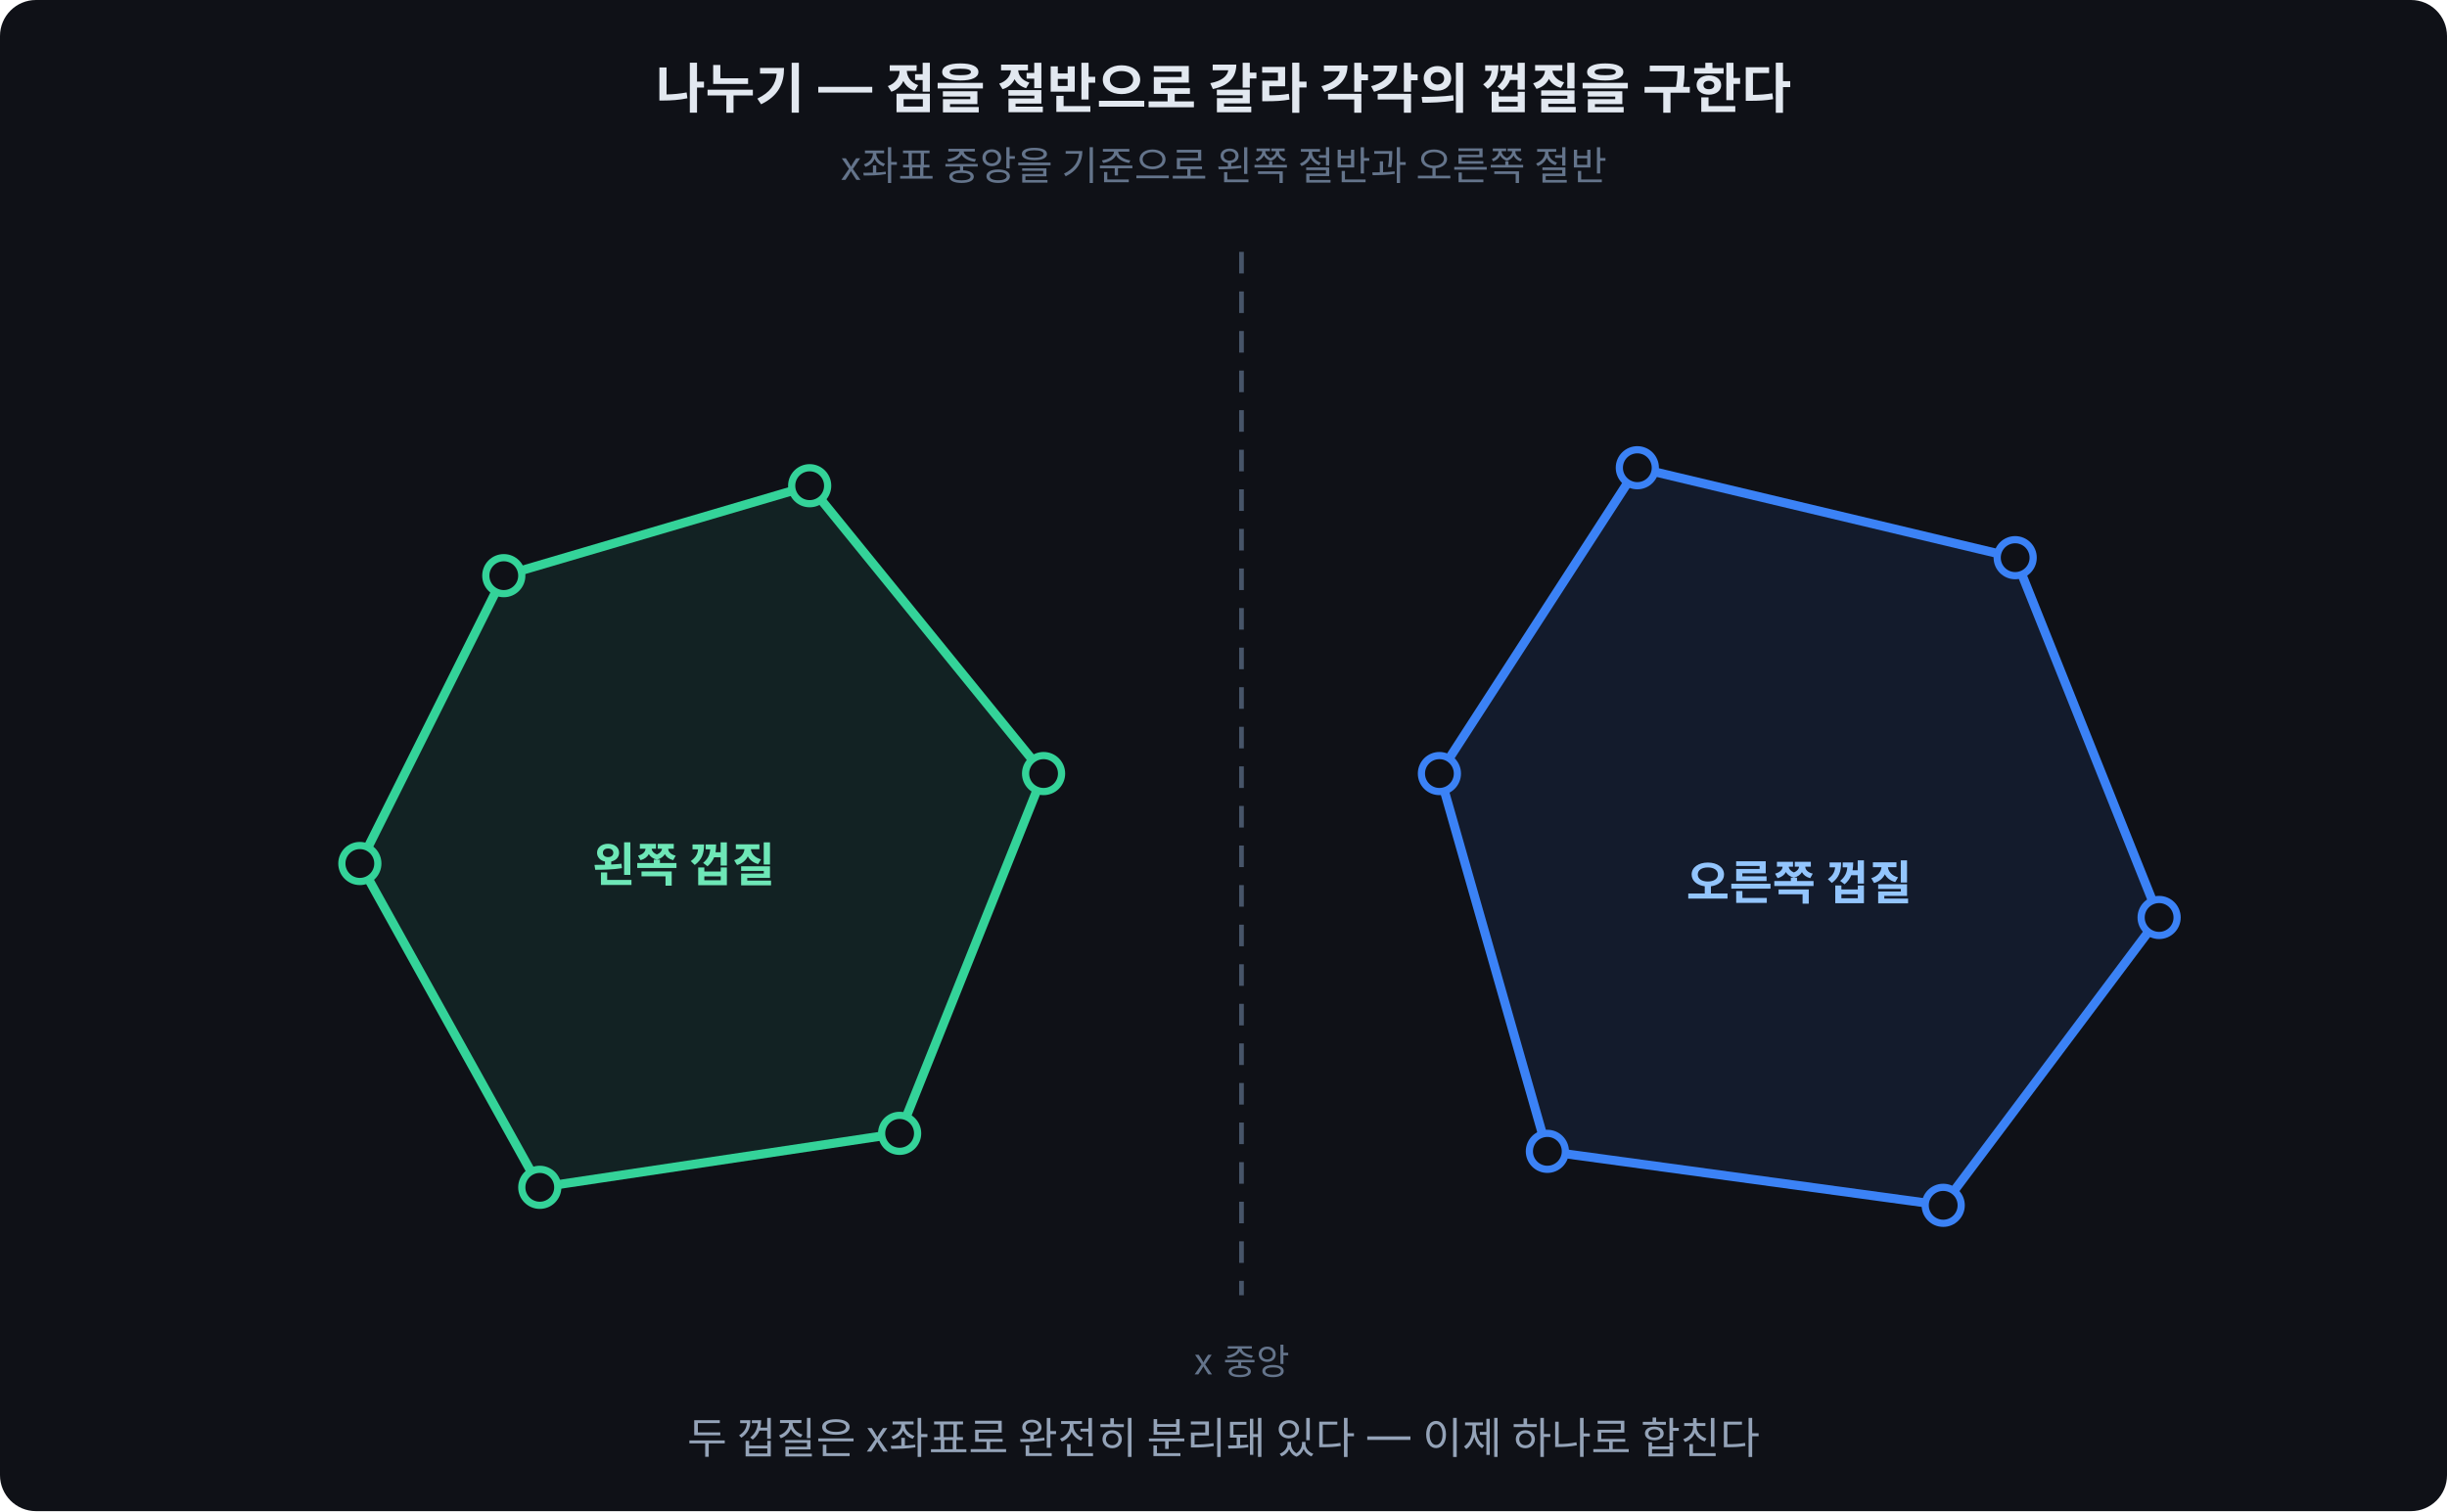
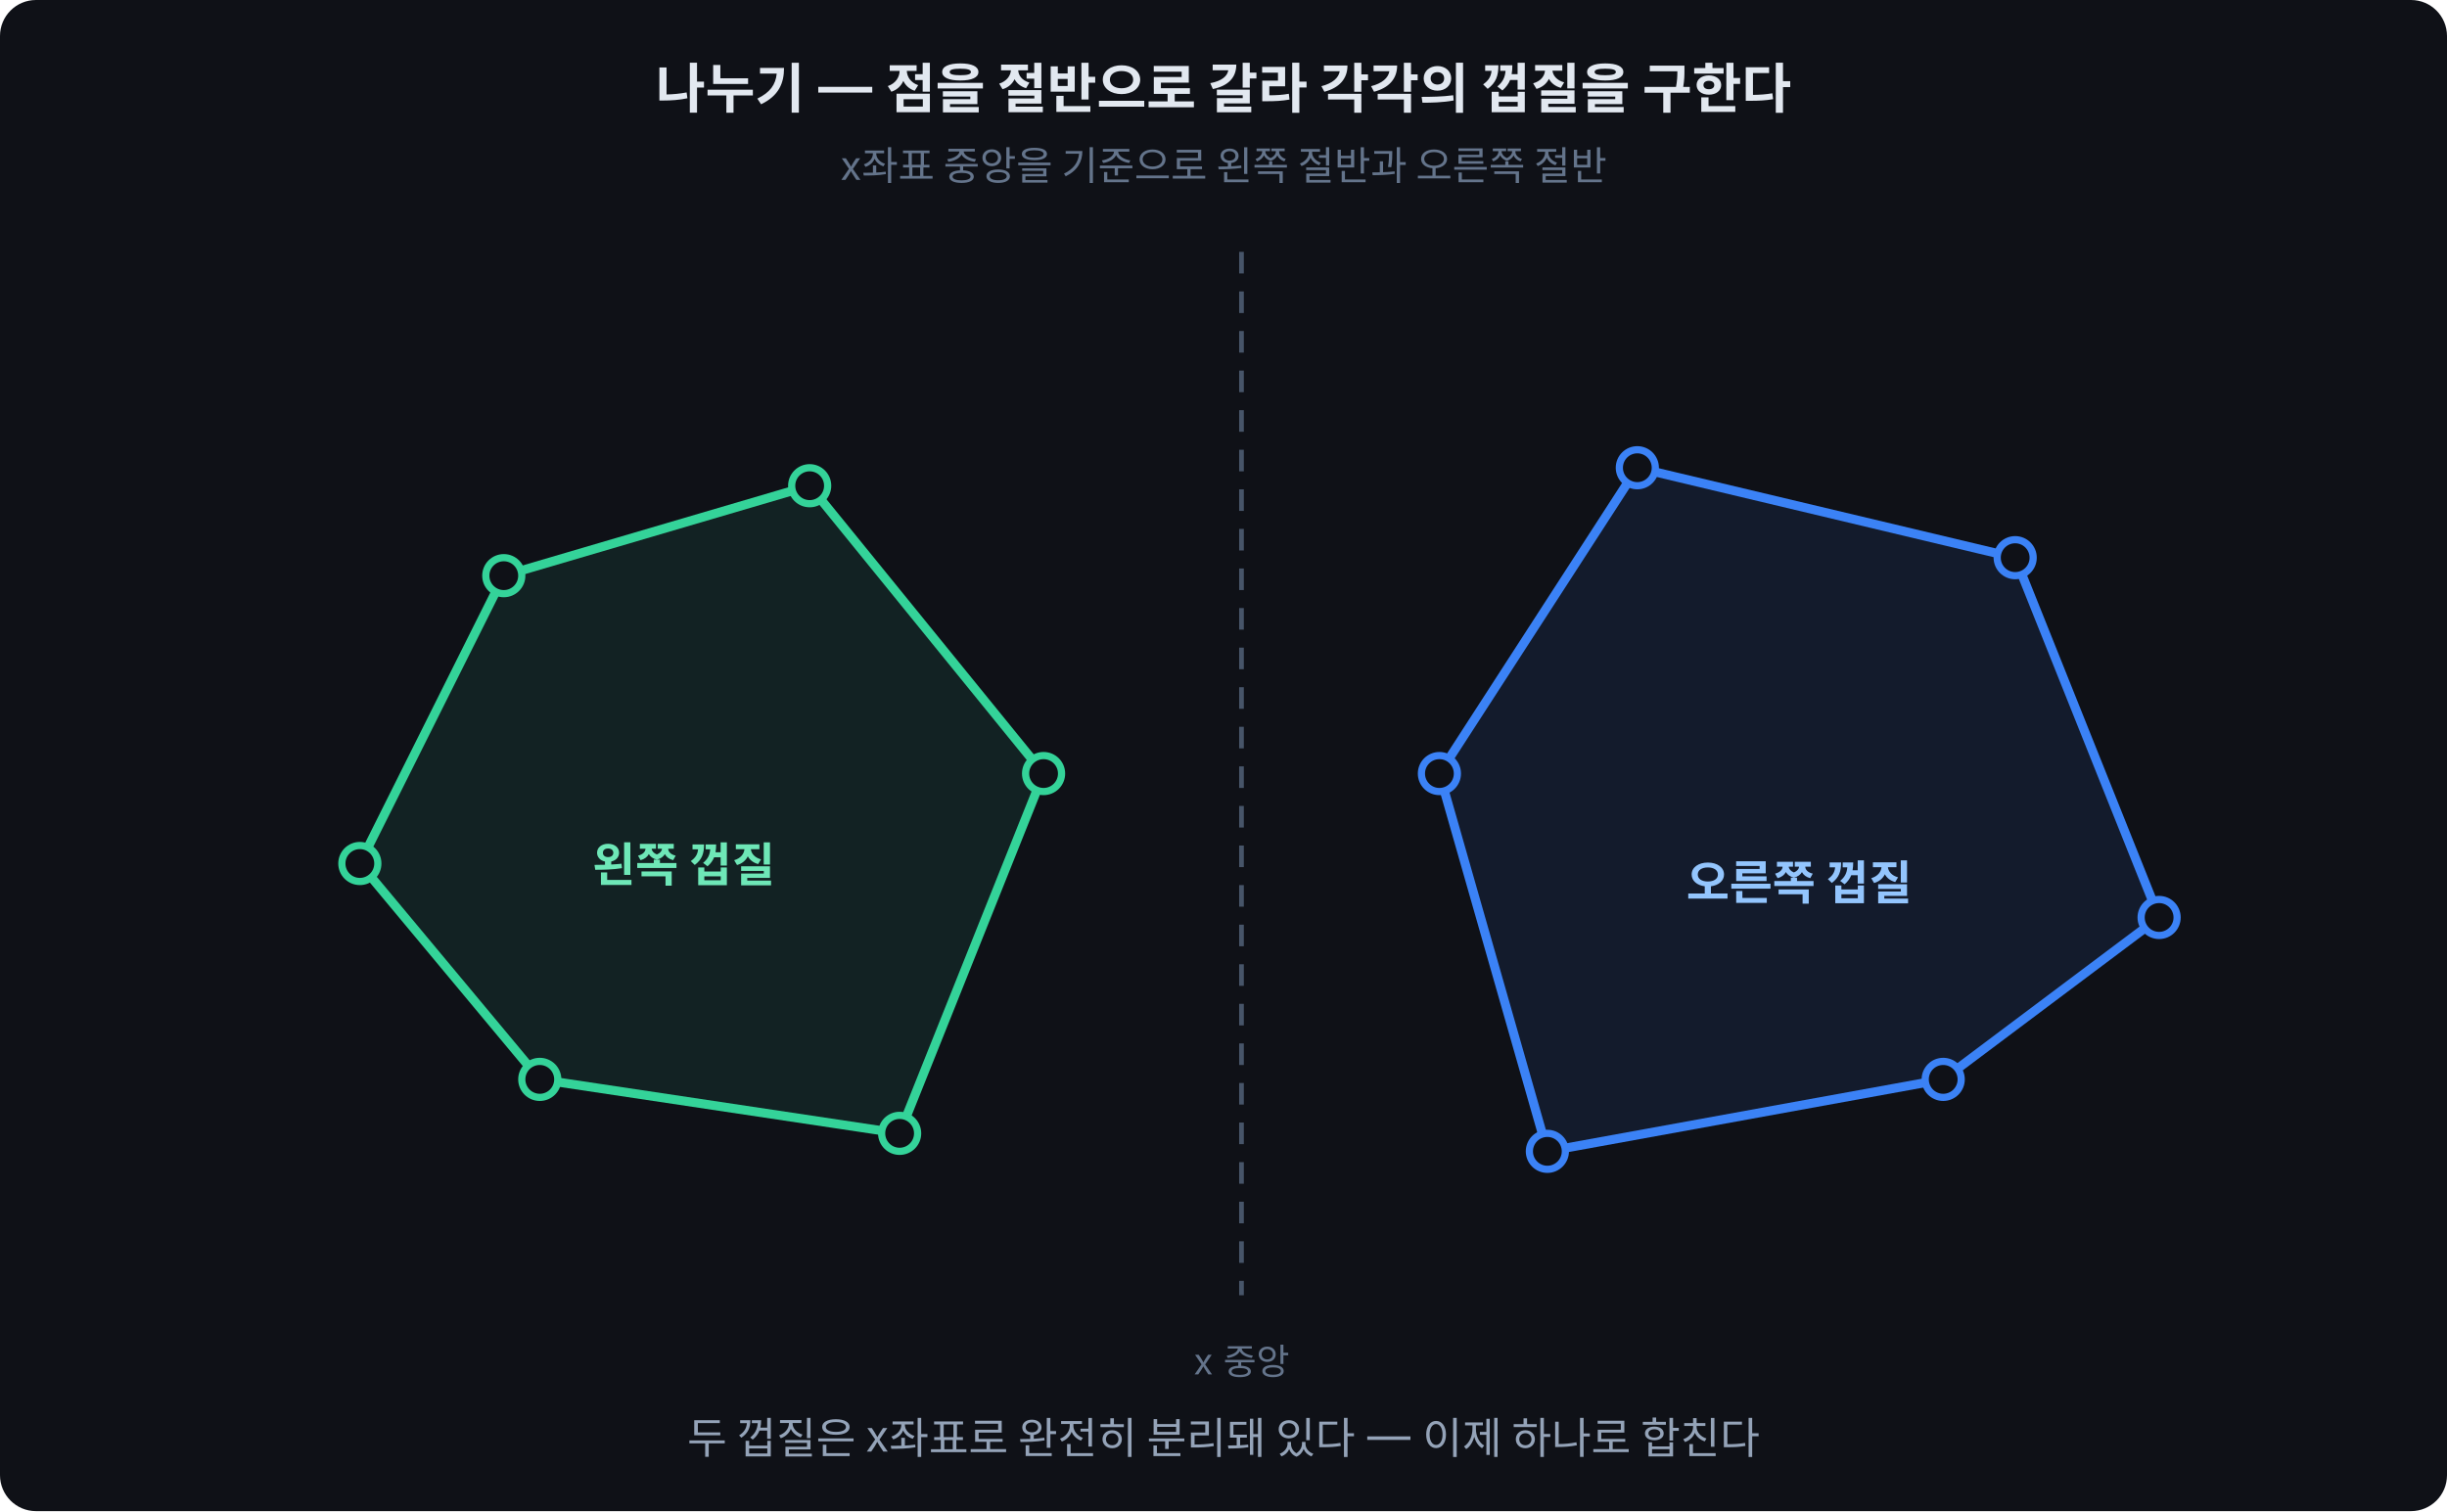
<svg xmlns="http://www.w3.org/2000/svg" viewBox="0 0 680 420" width="1020" height="630" font-family="system-ui,-apple-system,sans-serif">
  <rect width="680" height="420" rx="10" fill="#0f1117" />
  <text x="340" y="30" text-anchor="middle" fill="#e2e8f0" font-size="15" font-weight="600">나누기 — 점을 절반으로 갈라 각각의 껍질을 구한다</text>
  <text x="340" y="50" text-anchor="middle" fill="#64748b" font-size="11">x좌표 중앙을 기준으로 왼쪽 절반과 오른쪽 절반</text>
  <line x1="345" y1="70" x2="345" y2="360" stroke="#475569" stroke-width="1.3" stroke-dasharray="6 5" />
  <text x="345" y="382" text-anchor="middle" fill="#64748b" font-size="10">x 중앙</text>
-   <polygon points="100,240 140,160 225,135 290,215 250,315 150,330" fill="#34d39918" stroke="#34d399" stroke-width="2.5" />
+   <polygon points="100,240 140,160 225,135 290,215 250,315 150,300" fill="#34d39918" stroke="#34d399" stroke-width="2.5" />
  <g fill="#0f1117" stroke="#34d399" stroke-width="2">
    <circle cx="100" cy="240" r="5" />
    <circle cx="140" cy="160" r="5" />
    <circle cx="225" cy="135" r="5" />
    <circle cx="290" cy="215" r="5" />
    <circle cx="250" cy="315" r="5" />
-     <circle cx="150" cy="330" r="5" />
+     <circle cx="150" cy="300" r="5" />
  </g>
  <text x="190" y="245" text-anchor="middle" fill="#6ee7b7" font-size="13" font-weight="700">왼쪽 껍질</text>
-   <polygon points="400,215 455,130 560,155 600,255 540,335 430,320" fill="#3b82f618" stroke="#3b82f6" stroke-width="2.5" />
+   <polygon points="400,215 455,130 560,155 600,255 540,300 430,320" fill="#3b82f618" stroke="#3b82f6" stroke-width="2.5" />
  <g fill="#0f1117" stroke="#3b82f6" stroke-width="2">
    <circle cx="400" cy="215" r="5" />
    <circle cx="455" cy="130" r="5" />
    <circle cx="560" cy="155" r="5" />
    <circle cx="600" cy="255" r="5" />
-     <circle cx="540" cy="335" r="5" />
+     <circle cx="540" cy="300" r="5" />
    <circle cx="430" cy="320" r="5" />
  </g>
  <text x="500" y="250" text-anchor="middle" fill="#93c5fd" font-size="13" font-weight="700">오른쪽 껍질</text>
  <text x="340" y="404" text-anchor="middle" fill="#94a3b8" font-size="12">두 껍질은 x좌표로 완전히 분리돼 있다 — 이제 하나로 합친다</text>
</svg>
